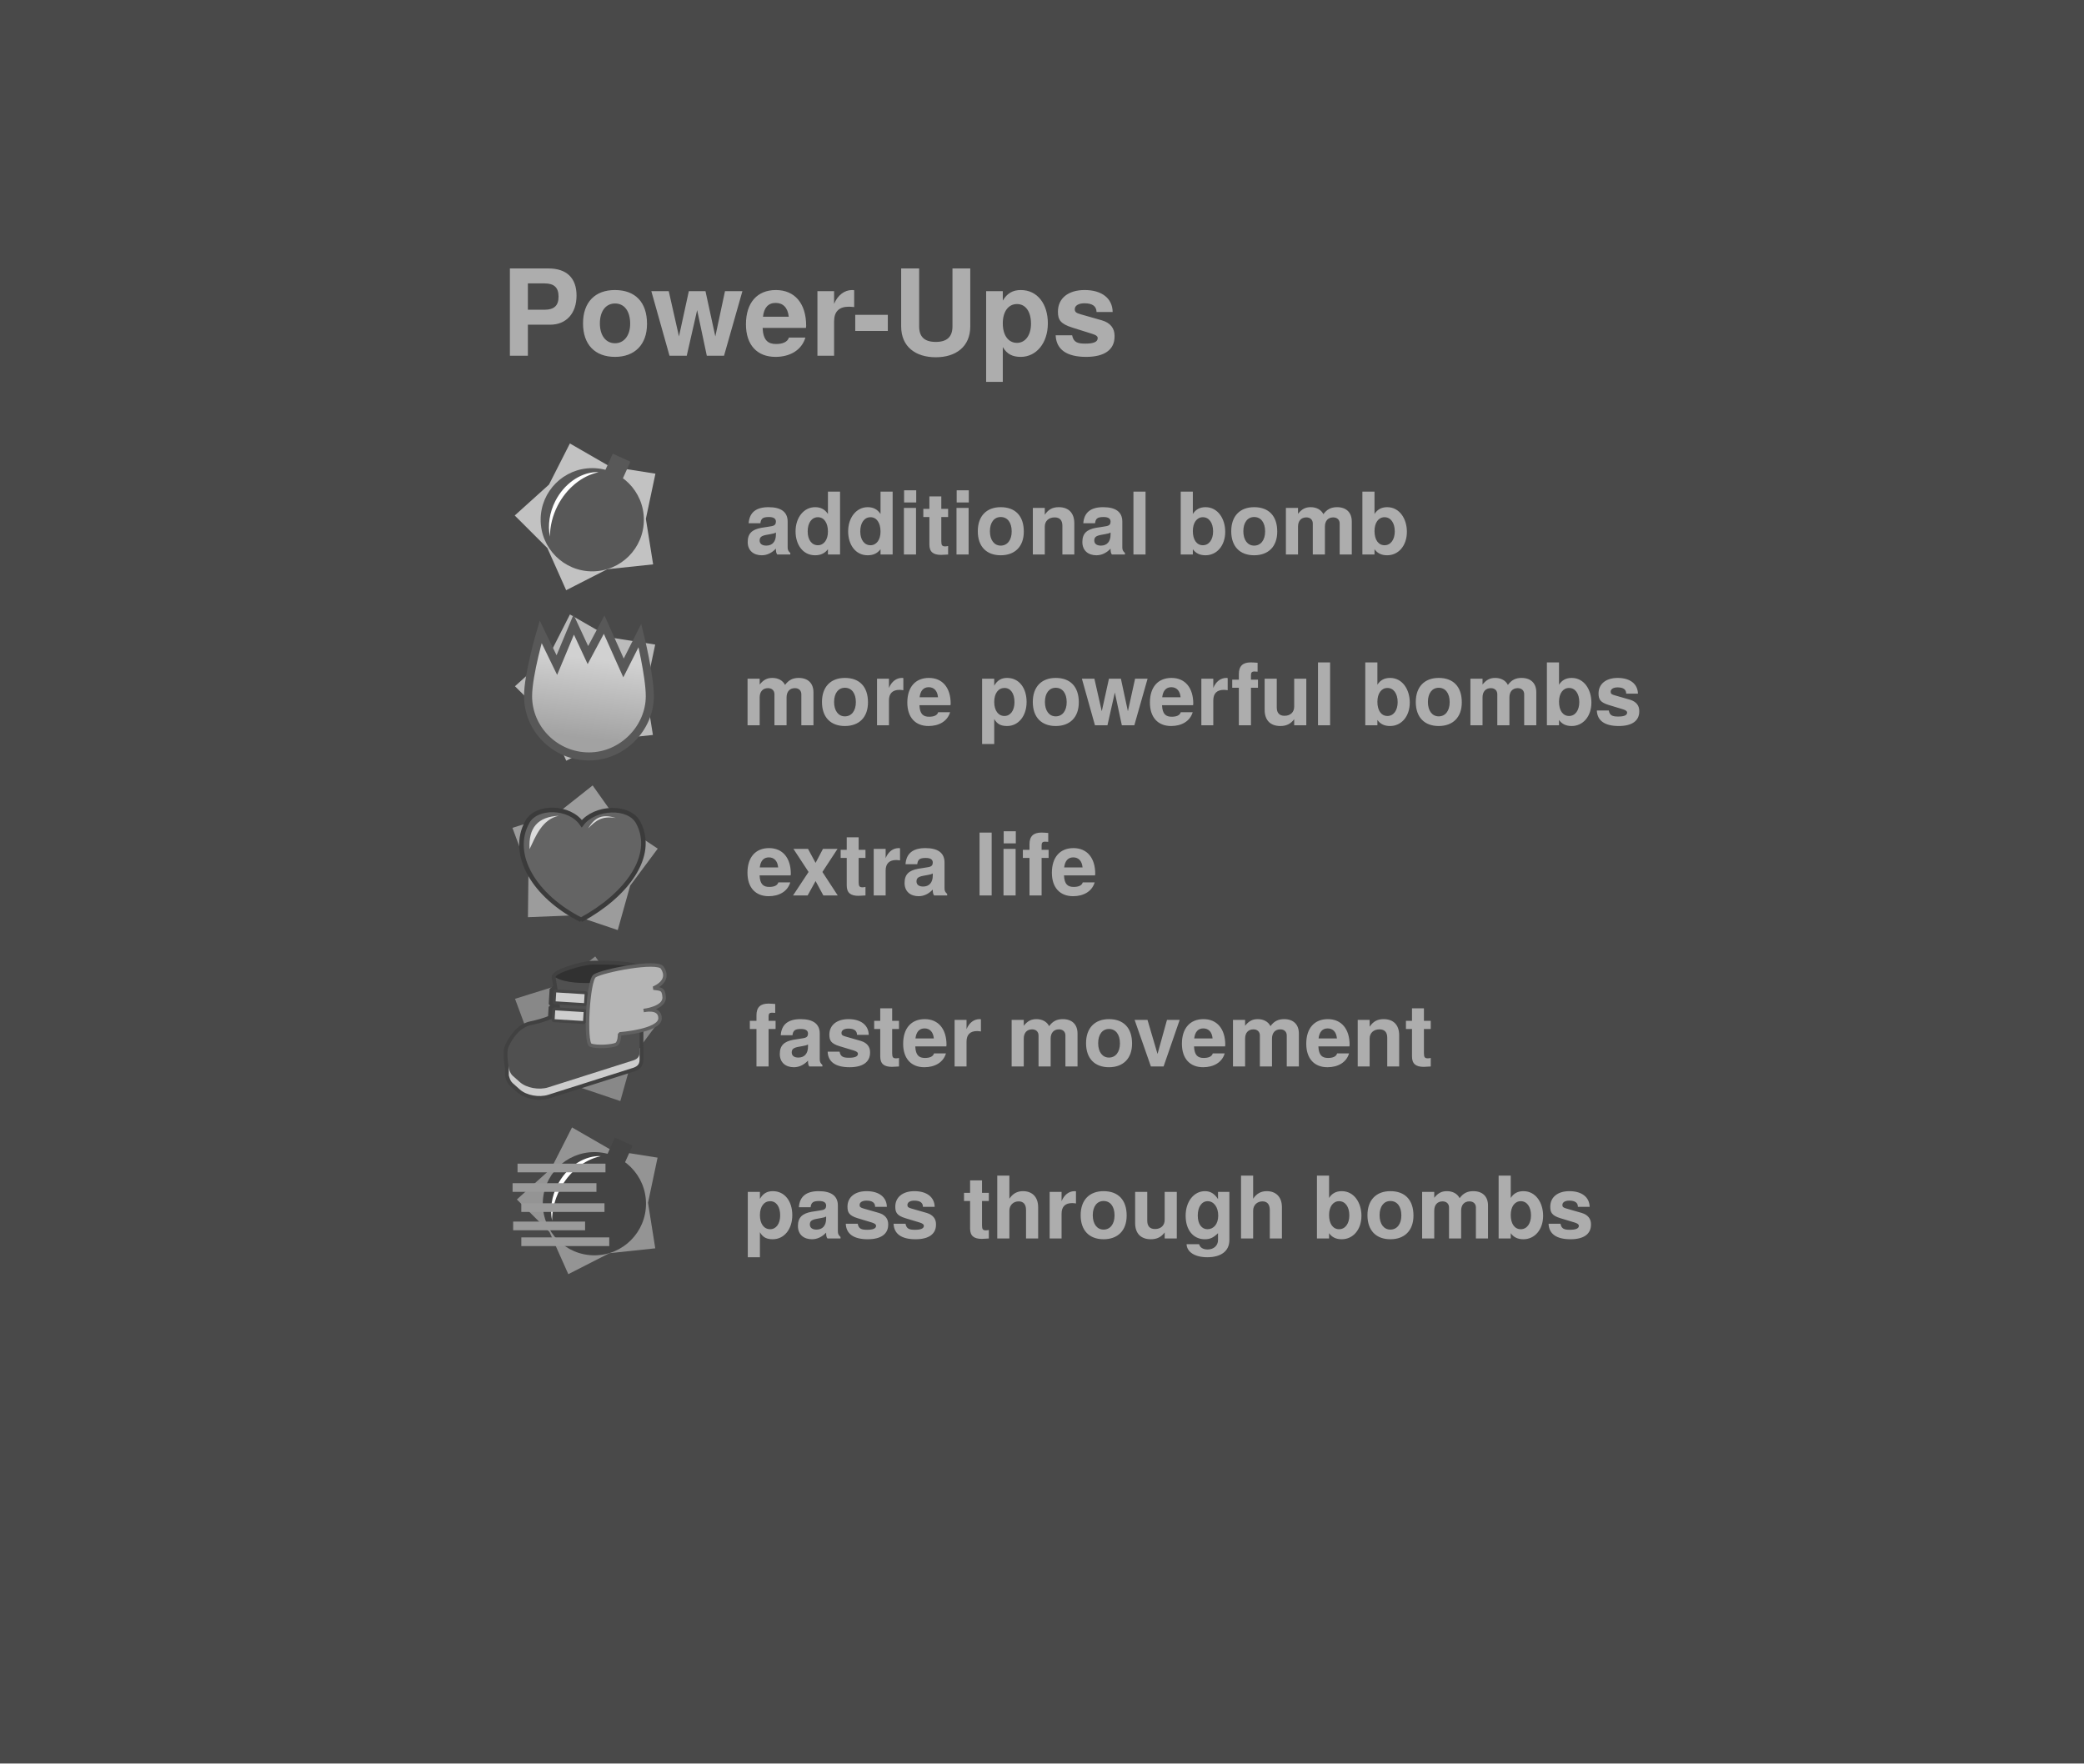
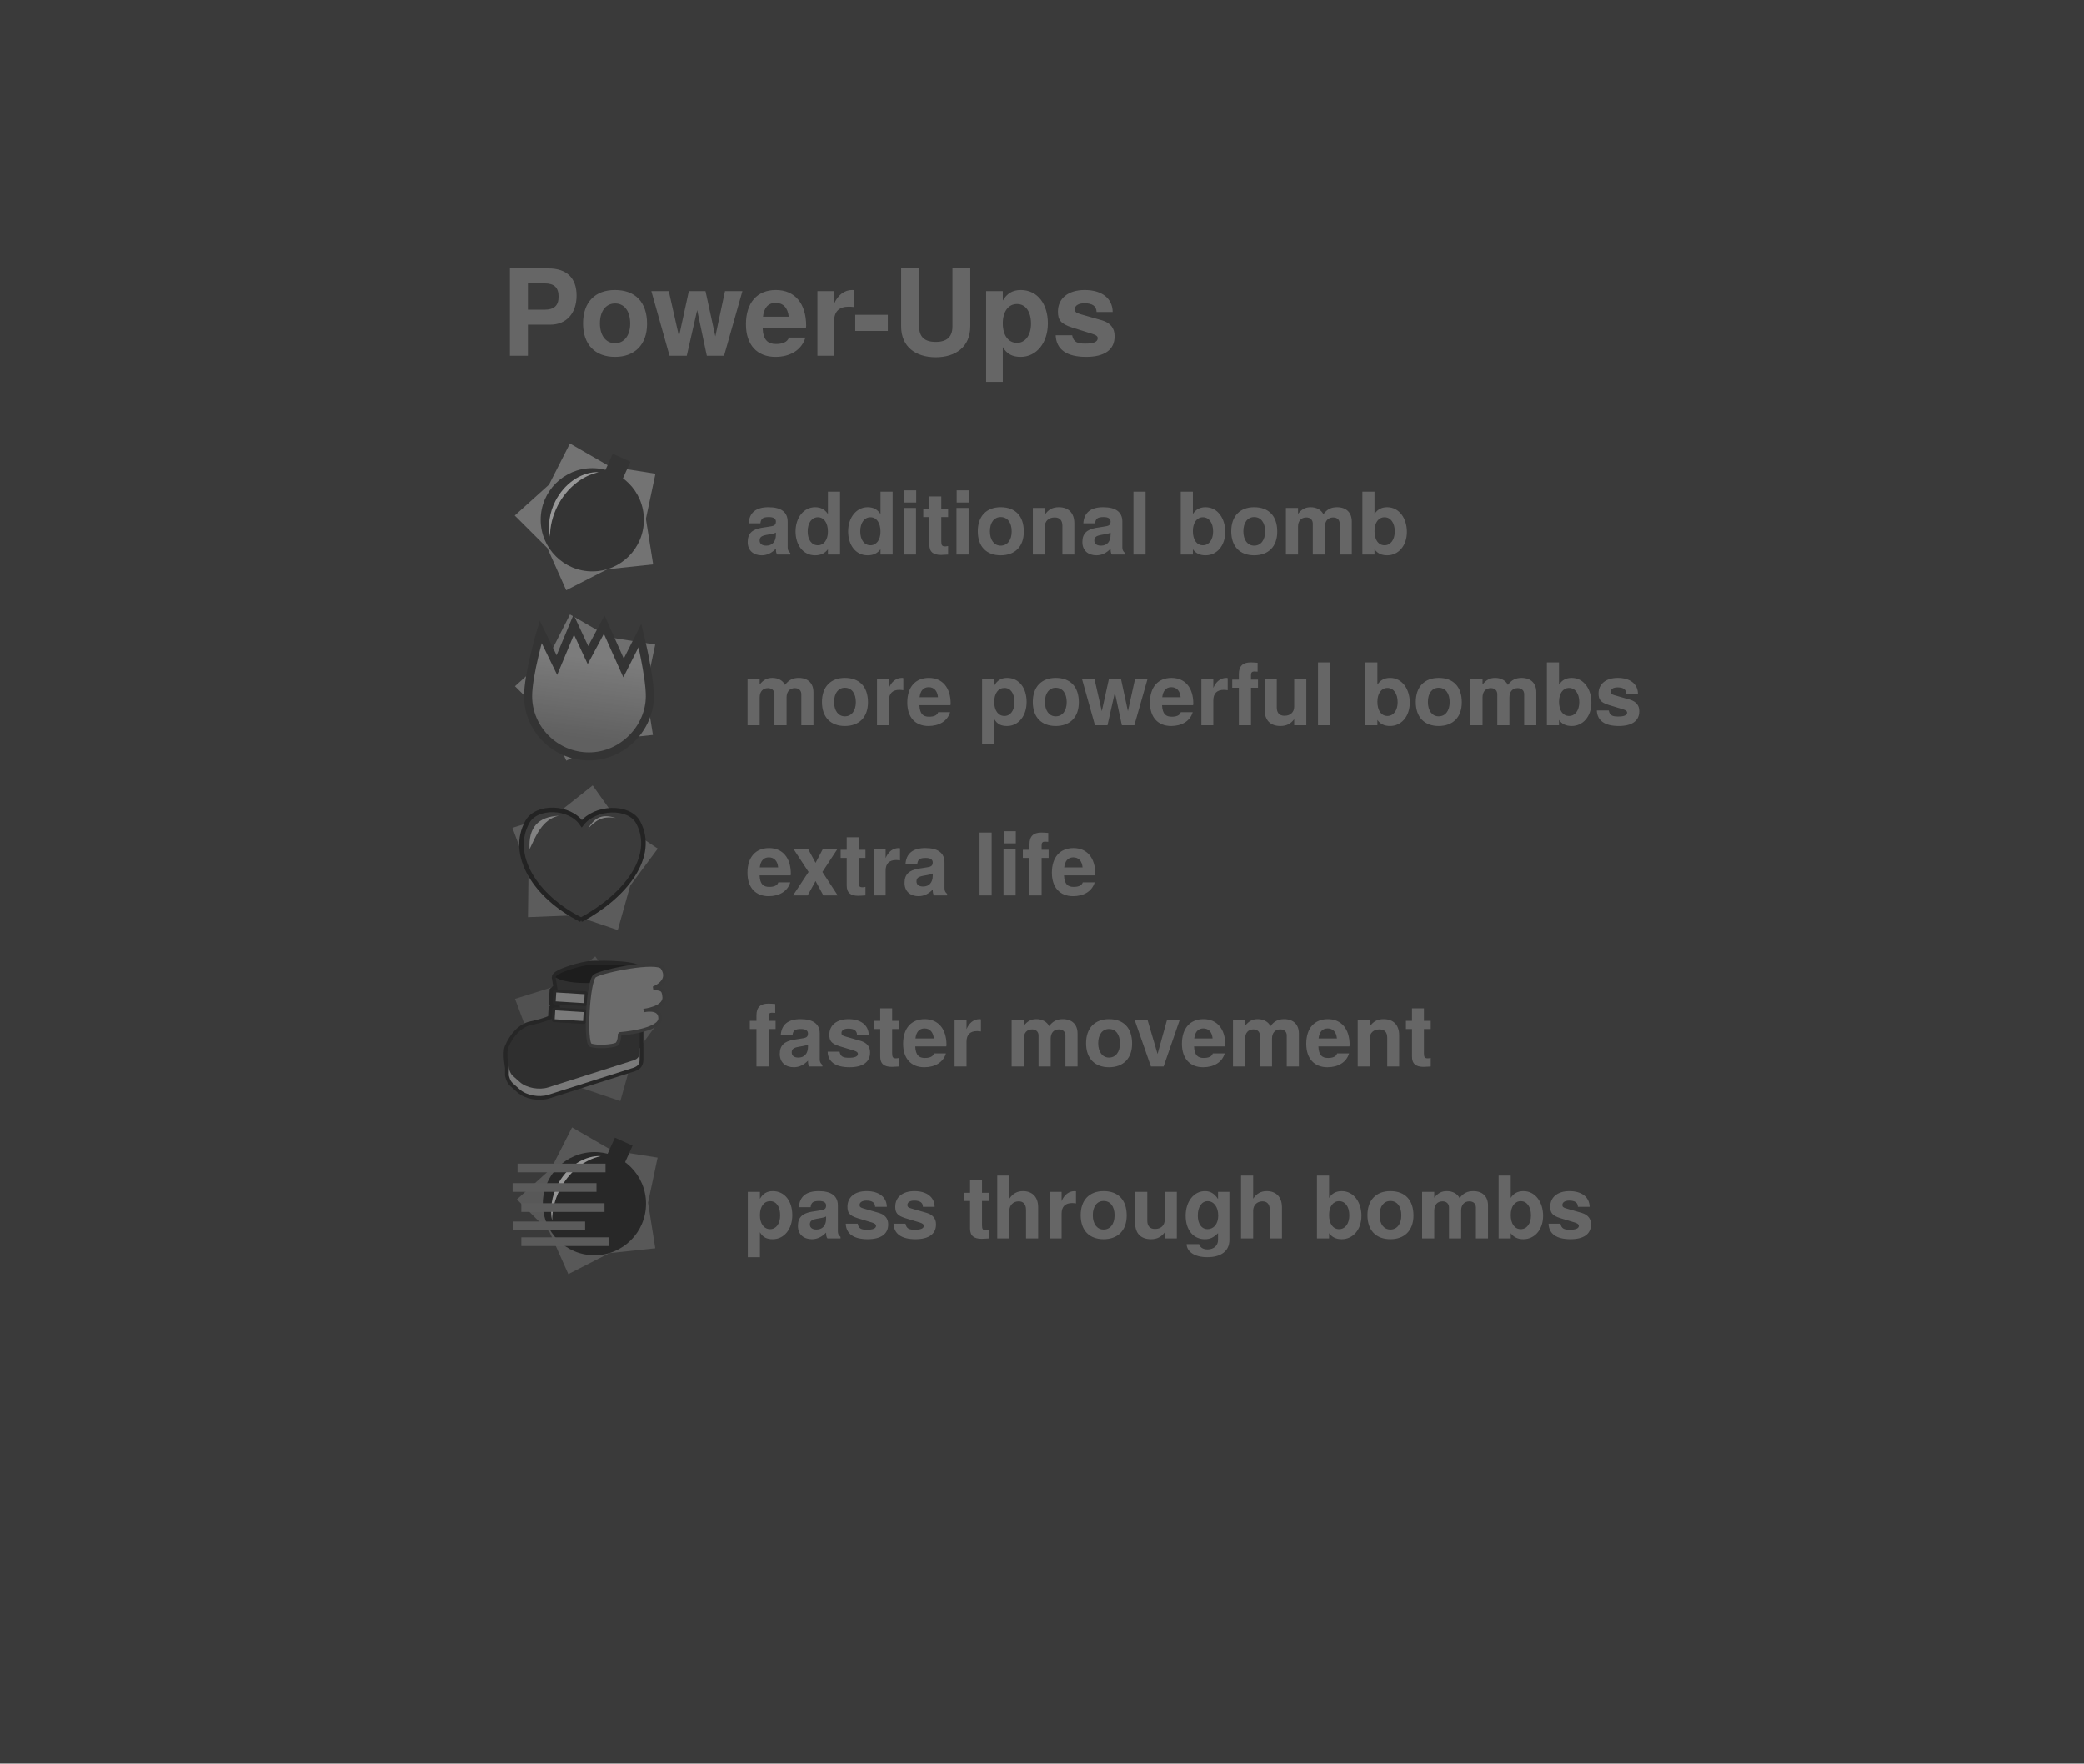
<svg xmlns="http://www.w3.org/2000/svg" xmlns:xlink="http://www.w3.org/1999/xlink" width="650" height="550" viewBox="0 0 171.979 145.521" version="1.1" id="svg1">
  <defs id="defs1">
    <linearGradient xlink:href="#linearGradient4" id="linearGradient5" x1="42.273" y1="61.209" x2="38.587" y2="90.97" gradientUnits="userSpaceOnUse" gradientTransform="matrix(0.8914861,0,0,0.8820124,5.225466,9.996579)" />
    <linearGradient id="linearGradient4">
      <stop style="stop-color:#d1d1d1;stop-opacity:1" offset="0" id="stop4" />
      <stop style="stop-color:#a2a2a2;stop-opacity:1" offset="1" id="stop5" />
    </linearGradient>
  </defs>
  <g id="layer2">
-     <rect style="fill:#252525;fill-opacity:0.82;stroke:none;stroke-width:2.5" id="rect7" width="171.979" height="145.521" x="0" y="0" />
+     <rect style="fill:#252525;fill-opacity:0.7;stroke:none;stroke-width:2.5" id="rect7" width="171.979" height="145.521" x="0" y="0" />
  </g>
  <g id="layer1">
    <g id="g12">
      <g id="g1" transform="matrix(0.2504651,0,0,0.2504651,38.39808,66.47296)">
        <path style="fill:#888888;fill-opacity:1;stroke-width:1.5" id="path3" d="m 21.667,77.922 -5.285,-14.251 14.509,-4.529 11.92,-9.431 8.791,12.4 12.653,8.423 -9.076,12.192 -4.101,14.636 -14.4,-4.865 -15.187,0.623 z" />
        <path id="path17" style="fill:none;fill-opacity:1;stroke:#414141;stroke-width:2.5;stroke-dasharray:none;stroke-opacity:1" d="m 41.948,52.395 c -3.303,0.065 -12.218,2.753 -12.218,4.197 0.201,1.164 0.442,2.581 0.672,4.026 l -0.882,-0.054 -0.519,0.461 -0.24,3.918 0.459,0.519 1.873,0.115 c 0.038,0.357 0.07,0.692 0.093,0.999 l -1.991,-0.122 -0.52,0.461 -0.207,3.347 c -2.021,0.901 -4.751,1.649 -6.762,2.054 -3.304,0.666 -5.942,3.72 -7.483,7.298 -0.816,1.894 0.112,6.805 0.112,6.805 v 2.442 c 0,0 0.322,1.743 1.255,2.573 l 2.397,2.131 c 2.158,1.918 6.324,2.688 9.341,1.725 l 27.289,-8.663 c 1.805,-0.499 2.802,-1.097 2.806,-2.896 v -2.428 c 2e-5,-0.004 -8e-6,-0.009 0,-0.013 -1.5e-5,-0.015 1.3e-5,-0.031 0,-0.047 V 79.921 h -5.17e-4 c 7.74e-4,-6.622 0.04,-18.984 0.04,-25.273 v -0.008 c 0,-2.451 -12.209,-2.31 -15.513,-2.245 z" />
        <g id="g17" transform="matrix(1.030205,0,0,1.030205,-2.151032,-4.936137)">
          <path style="fill:#313131;fill-opacity:1;stroke:none;stroke-width:5.598;stroke-dasharray:none;stroke-opacity:1" d="m 30.946,59.725 c 0,-1.402 8.653,-4.011 11.859,-4.074 3.207,-0.063 15.058,-0.199 15.058,2.18 0,2.379 -7.859,7.66 -11.883,7.691 -4.024,0.031 -9.117,-0.409 -10.783,-0.975 -1.666,-0.566 -4.252,-4.823 -4.252,-4.823 z" id="path13" />
          <path id="rect2" style="fill:#cccccc;fill-opacity:1;stroke:none;stroke-width:1.226;stroke-opacity:1" d="m 16.002,87.269 v 3.779 c 0,0 0.312,1.692 1.219,2.498 l 2.327,2.068 c 2.094,1.862 6.138,2.609 9.067,1.674 l 26.489,-8.409 c 1.752,-0.484 2.72,-1.065 2.723,-2.811 v -3.699 z" />
          <path id="path12" style="fill:#505050;fill-opacity:1;stroke:none;stroke-width:1.226;stroke-opacity:1" d="m 57.864,57.83 c -2.166,2.838 -8.048,3.018 -12.952,3.521 -4.904,0.503 -11.33,0.139 -13.965,-1.626 0.603,3.485 1.572,9.304 1.446,11.064 -0.126,1.76 -5.778,3.502 -9.236,4.199 -3.207,0.647 -5.768,3.611 -7.264,7.085 -0.792,1.839 0.109,6.605 0.109,6.605 0,0 0.312,1.692 1.219,2.498 l 2.327,2.068 c 2.094,1.862 6.138,2.609 9.067,1.674 l 26.489,-8.409 c 1.752,-0.484 2.72,-1.065 2.723,-2.811 -0.005,-5.953 0.038,-19.316 0.038,-25.869 z" />
          <g id="path5" style="opacity:1;stroke:#464646;stroke-opacity:1" transform="matrix(0.9508176,0.05857959,-0.05857959,0.9508176,1.742083,3.076198)">
            <path style="baseline-shift:baseline;display:inline;overflow:visible;vector-effect:none;fill:#7c7c7c;stroke:#464646;stroke-linejoin:bevel;stroke-opacity:1;enable-background:accumulate;stop-color:#000000;stop-opacity:1" d="M 34.291,64.021 H 44.848" id="path6" />
            <path style="baseline-shift:baseline;display:inline;overflow:visible;vector-effect:none;fill:#cecece;stroke:#464646;stroke-linejoin:bevel;stroke-opacity:1;enable-background:accumulate;stop-color:#000000;stop-opacity:1" d="m 34.291,62.021 v 4 h 10.557 v -4 z" id="path7" />
          </g>
          <g id="g16" style="opacity:1;stroke:#464646;stroke-opacity:1" transform="matrix(0.9508176,0.05857959,-0.05857959,0.9508176,1.424426,8.794029)">
            <path style="baseline-shift:baseline;display:inline;overflow:visible;vector-effect:none;fill:#7c7c7c;stroke:#464646;stroke-linejoin:bevel;stroke-opacity:1;enable-background:accumulate;stop-color:#000000;stop-opacity:1" d="M 34.291,64.021 H 44.848" id="path15" />
            <path style="baseline-shift:baseline;display:inline;overflow:visible;vector-effect:none;fill:#cecece;stroke:#464646;stroke-linejoin:bevel;stroke-opacity:1;enable-background:accumulate;stop-color:#000000;stop-opacity:1" d="m 34.291,62.021 v 4 h 10.557 v -4 z" id="path16" />
          </g>
        </g>
        <path style="fill:#b5b5b5;fill-opacity:1;stroke:#606060;stroke-width:1.148;stroke-linejoin:bevel;stroke-dasharray:none;stroke-opacity:1" d="m 42.656,56.105 c 2.693,-1.719 20.567,-5.205 22.24,-2.679 1.673,2.526 0.989,5.003 -2.882,6.734 2.3,0.331 3.346,0.074 3.503,3.003 0.193,3.6 -6.733,4.369 -6.733,4.369 0,0 5.407,-1.321 5.384,2.562 -0.024,4.169 -13.323,5.137 -13.323,5.137 0,0 0.027,2.894 -1.146,3.47 -1.173,0.576 -6.293,1.047 -8.421,0.22 C 39.316,78.157 40.422,57.531 42.656,56.105 Z" id="path10" />
      </g>
      <g id="g1-9" transform="matrix(0.2504651,0,0,0.2504651,38.6707,24.22987)">
        <path style="fill:#c2c2c2;fill-opacity:1;stroke-width:1.5" id="path3-1" d="M 25.955,83.831 15.197,73.094 26.485,62.915 l 6.887,-13.55 13.169,7.59 15.015,2.363 -3.15,14.87 2.392,15.01 -15.115,1.6 -13.536,6.914 z" />
        <circle style="fill:#585858;fill-opacity:1;stroke-width:2.701" id="path2" cx="40.742" cy="74.497" r="17.004" />
        <rect style="fill:#585858;fill-opacity:1;stroke-width:2.701" id="rect3" width="6.389" height="9.069" x="64.998" y="28.495" transform="rotate(24.32442)" />
        <path id="circle3" style="fill:#ffffff;fill-opacity:1;stroke-width:2.281" d="m 41.907,58.808 a 12.884,16.005 27.095 0 0 -13.337,9.531 12.884,16.005 27.095 0 0 -1.77,11.733 15.35,19.068 27.095 0 1 2.519,-10.182 15.35,19.068 27.095 0 1 13.503,-11.046 12.884,16.005 27.095 0 0 -0.916,-0.036 z" />
      </g>
      <g id="g1-5" transform="matrix(0.2504651,0,0,0.2504651,38.41855,38.34377)">
        <path style="fill:#bbbbbb;fill-opacity:1;stroke-width:2" id="path3-5" d="M 107.125,62.758 92.776,48.437 107.831,34.862 l 9.186,-18.071 17.563,10.123 20.025,3.152 -4.2,19.832 3.191,20.019 -20.159,2.133 -18.053,9.221 z" transform="matrix(0.7473038,0,0,0.7473038,-53.05141,36.80107)" />
        <path id="path4" style="fill:url(#linearGradient5);stroke:#585858;stroke-width:2.66;stroke-dasharray:none;stroke-opacity:1" d="m 24.747,55.06 c 0,0 -4.15,14.018 -4.15,21.223 0,10.831 8.98,19.845 20.058,19.845 11.078,-3.9e-5 20.058,-9.386 20.058,-19.845 0,-6.757 -3.265,-20.012 -3.265,-20.012 L 52.046,66.973 45.671,52.704 40.316,62.733 35.641,52.704 30.083,66.031 Z" />
      </g>
      <g id="g1-1" transform="matrix(0.2504651,0,0,0.2504651,38.18437,52.36305)">
        <path style="fill:#9c9c9c;fill-opacity:1;stroke-width:1.5" id="path3-3" d="m 21.667,77.922 -5.285,-14.251 14.509,-4.529 11.92,-9.431 8.791,12.4 12.653,8.423 -9.076,12.192 -4.101,14.636 -14.4,-4.865 -15.187,0.623 z" />
        <path id="path1" style="fill:#646464;fill-opacity:1;stroke:#3b3b3b;stroke-width:1.5;stroke-linejoin:miter;stroke-dasharray:none;stroke-opacity:1" d="M 39.009,93.989 C 23.611,86.24 15.345,72.443 21.298,61.716 c 3.053,-5.5 13.987,-5.194 17.935,0.6 4.272,-5.597 15.558,-6.137 18.607,-0.36 5.797,10.984 -3.927,23.964 -18.832,32.033 z" />
        <path style="fill:#dcdcdc;fill-opacity:1;stroke:none;stroke-width:1.5;stroke-linejoin:miter;stroke-dasharray:none;stroke-opacity:1" d="m 22.025,70.696 c 1.978,-4.123 4.066,-9.803 9.641,-10.996 -6.846,0.33 -10.069,3.865 -9.641,10.996 z" id="path2-8" />
        <path style="fill:#dcdcdc;fill-opacity:1;stroke:none;stroke-width:0.915;stroke-linejoin:miter;stroke-dasharray:none;stroke-opacity:1" d="m 41.347,63.841 c 2.48,-2.518 4.448,-4.171 9.106,-3.393 -4.318,-1.395 -6.882,-0.355 -9.106,3.393 z" id="path4-4" />
      </g>
      <g id="g1-0" transform="matrix(0.2504651,0,0,0.2504651,38.84748,80.66953)">
        <path style="fill:#949494;fill-opacity:1;stroke-width:1.5" id="path3-32" d="M 25.955,83.831 15.197,73.094 26.485,62.915 l 6.887,-13.55 13.169,7.59 15.015,2.363 -3.15,14.87 2.392,15.01 -15.115,1.6 -13.536,6.914 z" />
        <circle style="fill:#444444;fill-opacity:1;stroke-width:2.701" id="path2-6" cx="40.742" cy="74.497" r="17.004" />
        <rect style="fill:#444444;fill-opacity:1;stroke-width:2.701" id="rect3-9" width="6.389" height="9.069" x="64.998" y="28.495" transform="rotate(24.32442)" />
        <path id="circle3-4" style="fill:#ffffff;fill-opacity:1;stroke-width:2.281" d="m 41.907,58.808 a 12.884,16.005 27.095 0 0 -13.337,9.531 12.884,16.005 27.095 0 0 -1.77,11.733 15.35,19.068 27.095 0 1 2.519,-10.182 15.35,19.068 27.095 0 1 13.503,-11.046 12.884,16.005 27.095 0 0 -0.916,-0.036 z" />
        <rect style="fill:#9a9a9a;fill-opacity:1;stroke-width:1.654" id="rect1" width="28.976" height="2.858" x="15.418" y="61.303" ry="0" />
        <rect style="fill:#9a9a9a;fill-opacity:1;stroke-width:1.654" id="rect2-1" width="28.976" height="2.858" x="16.664" y="85.595" ry="0" />
        <rect style="fill:#9a9a9a;fill-opacity:1;stroke-width:1.496" id="rect4" width="23.697" height="2.858" x="13.977" y="80.39" ry="0" />
        <rect style="fill:#9a9a9a;fill-opacity:1;stroke-width:1.608" id="rect5" width="27.403" height="2.858" x="16.659" y="74.353" ry="0" />
        <rect style="fill:#9a9a9a;fill-opacity:1;stroke-width:1.615" id="rect6" width="27.628" height="2.858" x="13.785" y="67.735" ry="0" />
      </g>
    </g>
    <text xml:space="preserve" style="font-weight:bold;font-size:7.102px;font-family:'Helvetica Neue';-inkscape-font-specification:'Helvetica Neue Bold';text-align:start;writing-mode:lr-tb;direction:ltr;text-anchor:start;fill:#adadad;fill-opacity:1;stroke:none;stroke-width:1.573;stroke-opacity:1" x="61.5" y="45.76" id="text7">
      <tspan id="tspan7" style="font-size:7.102px;stroke-width:1.573;fill:#adadad;fill-opacity:1" x="61.5" y="45.76">additional bomb</tspan>
    </text>
    <text xml:space="preserve" style="font-weight:bold;font-size:7.102px;font-family:'Helvetica Neue';-inkscape-font-specification:'Helvetica Neue Bold';text-align:start;writing-mode:lr-tb;direction:ltr;text-anchor:start;fill:#adadad;fill-opacity:1;stroke:none;stroke-width:1.573;stroke-opacity:1" x="61.269" y="59.85" id="text8">
      <tspan id="tspan8" style="font-size:7.102px;stroke-width:1.573;fill:#adadad;fill-opacity:1" x="61.269" y="59.85">more powerful bombs</tspan>
    </text>
    <text xml:space="preserve" style="font-weight:bold;font-size:7.102px;font-family:'Helvetica Neue';-inkscape-font-specification:'Helvetica Neue Bold';text-align:start;writing-mode:lr-tb;direction:ltr;text-anchor:start;fill:#adadad;fill-opacity:1;stroke:none;stroke-width:1.573;stroke-opacity:1" x="61.527" y="73.893" id="text9">
      <tspan id="tspan9" style="font-size:7.102px;stroke-width:1.573;fill:#adadad;fill-opacity:1" x="61.527" y="73.893">extra life</tspan>
    </text>
    <text xml:space="preserve" style="font-weight:bold;font-size:7.102px;font-family:'Helvetica Neue';-inkscape-font-specification:'Helvetica Neue Bold';text-align:start;writing-mode:lr-tb;direction:ltr;text-anchor:start;fill:#adadad;fill-opacity:1;stroke:none;stroke-width:1.573;stroke-opacity:1" x="61.784" y="88.003" id="text10">
      <tspan id="tspan10" style="font-size:7.102px;stroke-width:1.573;fill:#adadad;fill-opacity:1" x="61.784" y="88.003">faster movement</tspan>
    </text>
    <text xml:space="preserve" style="font-weight:bold;font-size:7.102px;font-family:'Helvetica Neue';-inkscape-font-specification:'Helvetica Neue Bold';text-align:start;writing-mode:lr-tb;direction:ltr;text-anchor:start;fill:#adadad;fill-opacity:1;stroke:none;stroke-width:1.573;stroke-opacity:1" x="61.305" y="102.2" id="text11">
      <tspan id="tspan11" style="font-size:7.102px;stroke-width:1.573;fill:#adadad;fill-opacity:1" x="61.305" y="102.2">pass through bombs</tspan>
    </text>
    <text xml:space="preserve" style="font-weight:bold;font-size:9.878px;font-family:'Helvetica Neue';-inkscape-font-specification:'Helvetica Neue Bold';text-align:start;writing-mode:lr-tb;direction:ltr;text-anchor:start;fill:#adadad;fill-opacity:1;stroke:none;stroke-width:1.573;stroke-opacity:1" x="41.329" y="29.356" id="text12">
      <tspan id="tspan12" style="font-size:9.878px;fill:#adadad;fill-opacity:1;stroke-width:1.573" x="41.329" y="29.356">Power-Ups</tspan>
    </text>
  </g>
+   <g id="layer3" style="display:inline">
+     <rect style="fill:#000000;fill-opacity:0.41;stroke:none;stroke-width:2.5" id="rect12" width="171.979" height="145.521" x="0" y="0" />
+   </g>
</svg>
